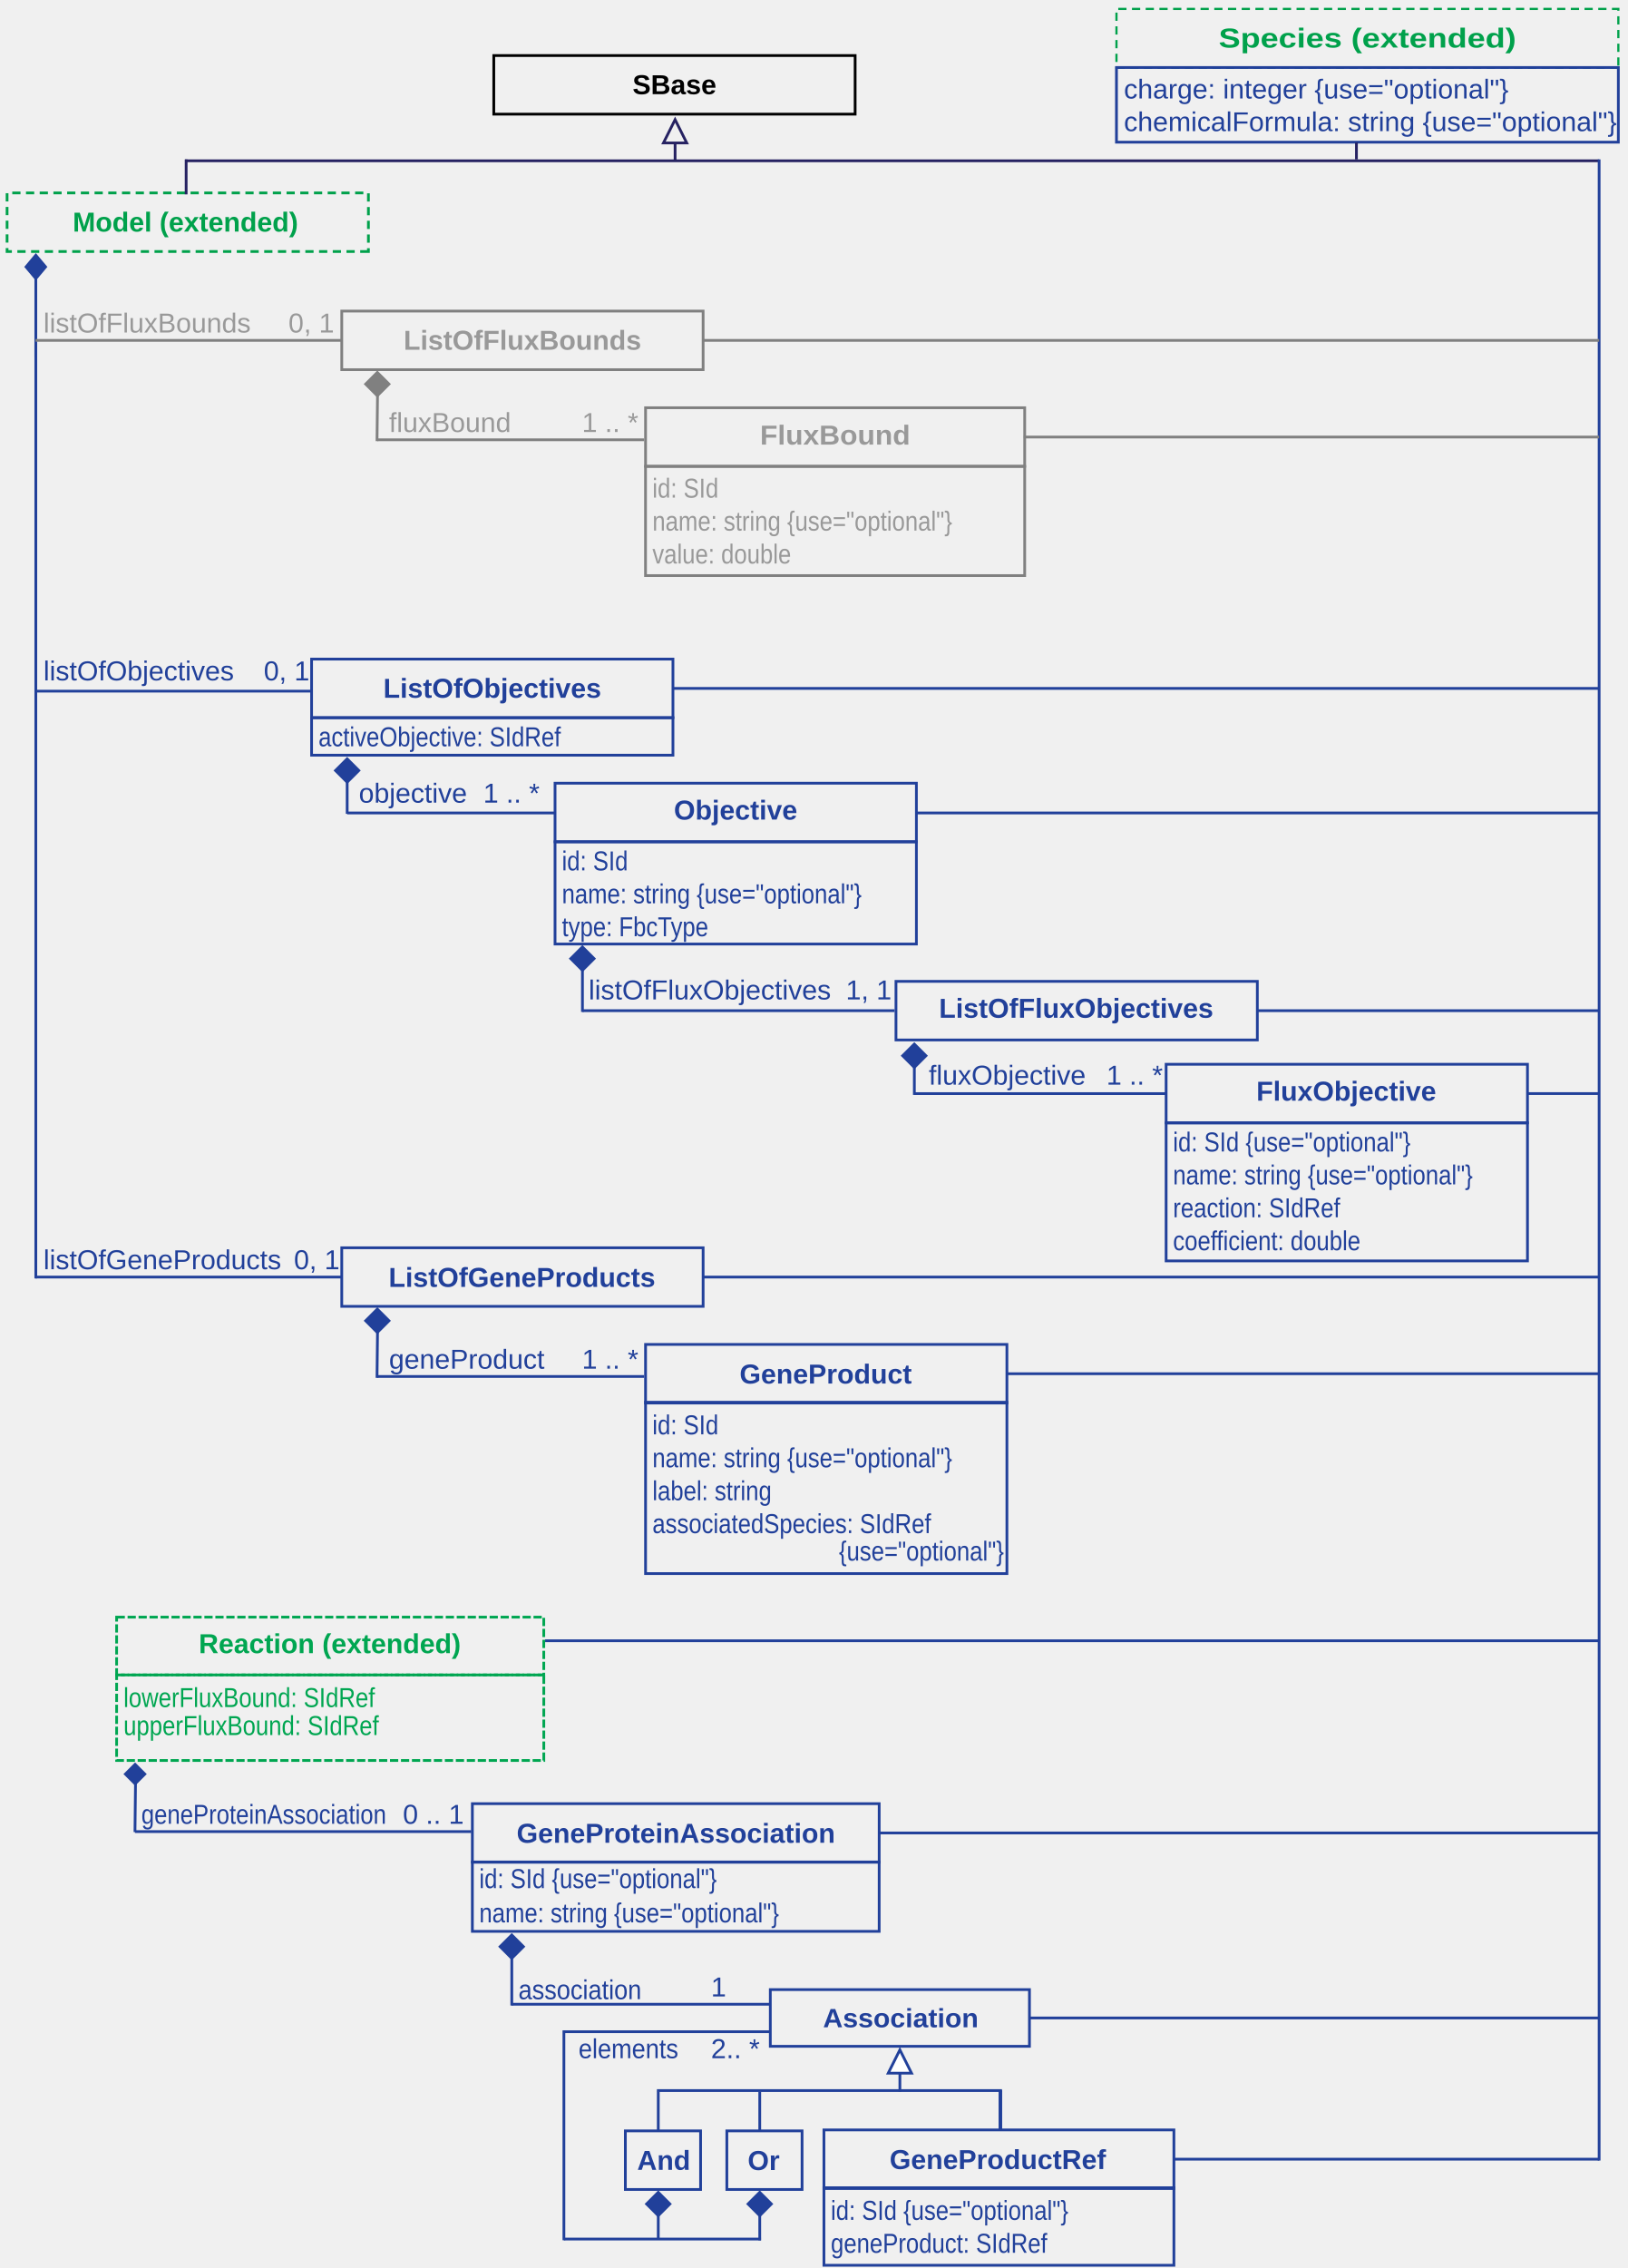
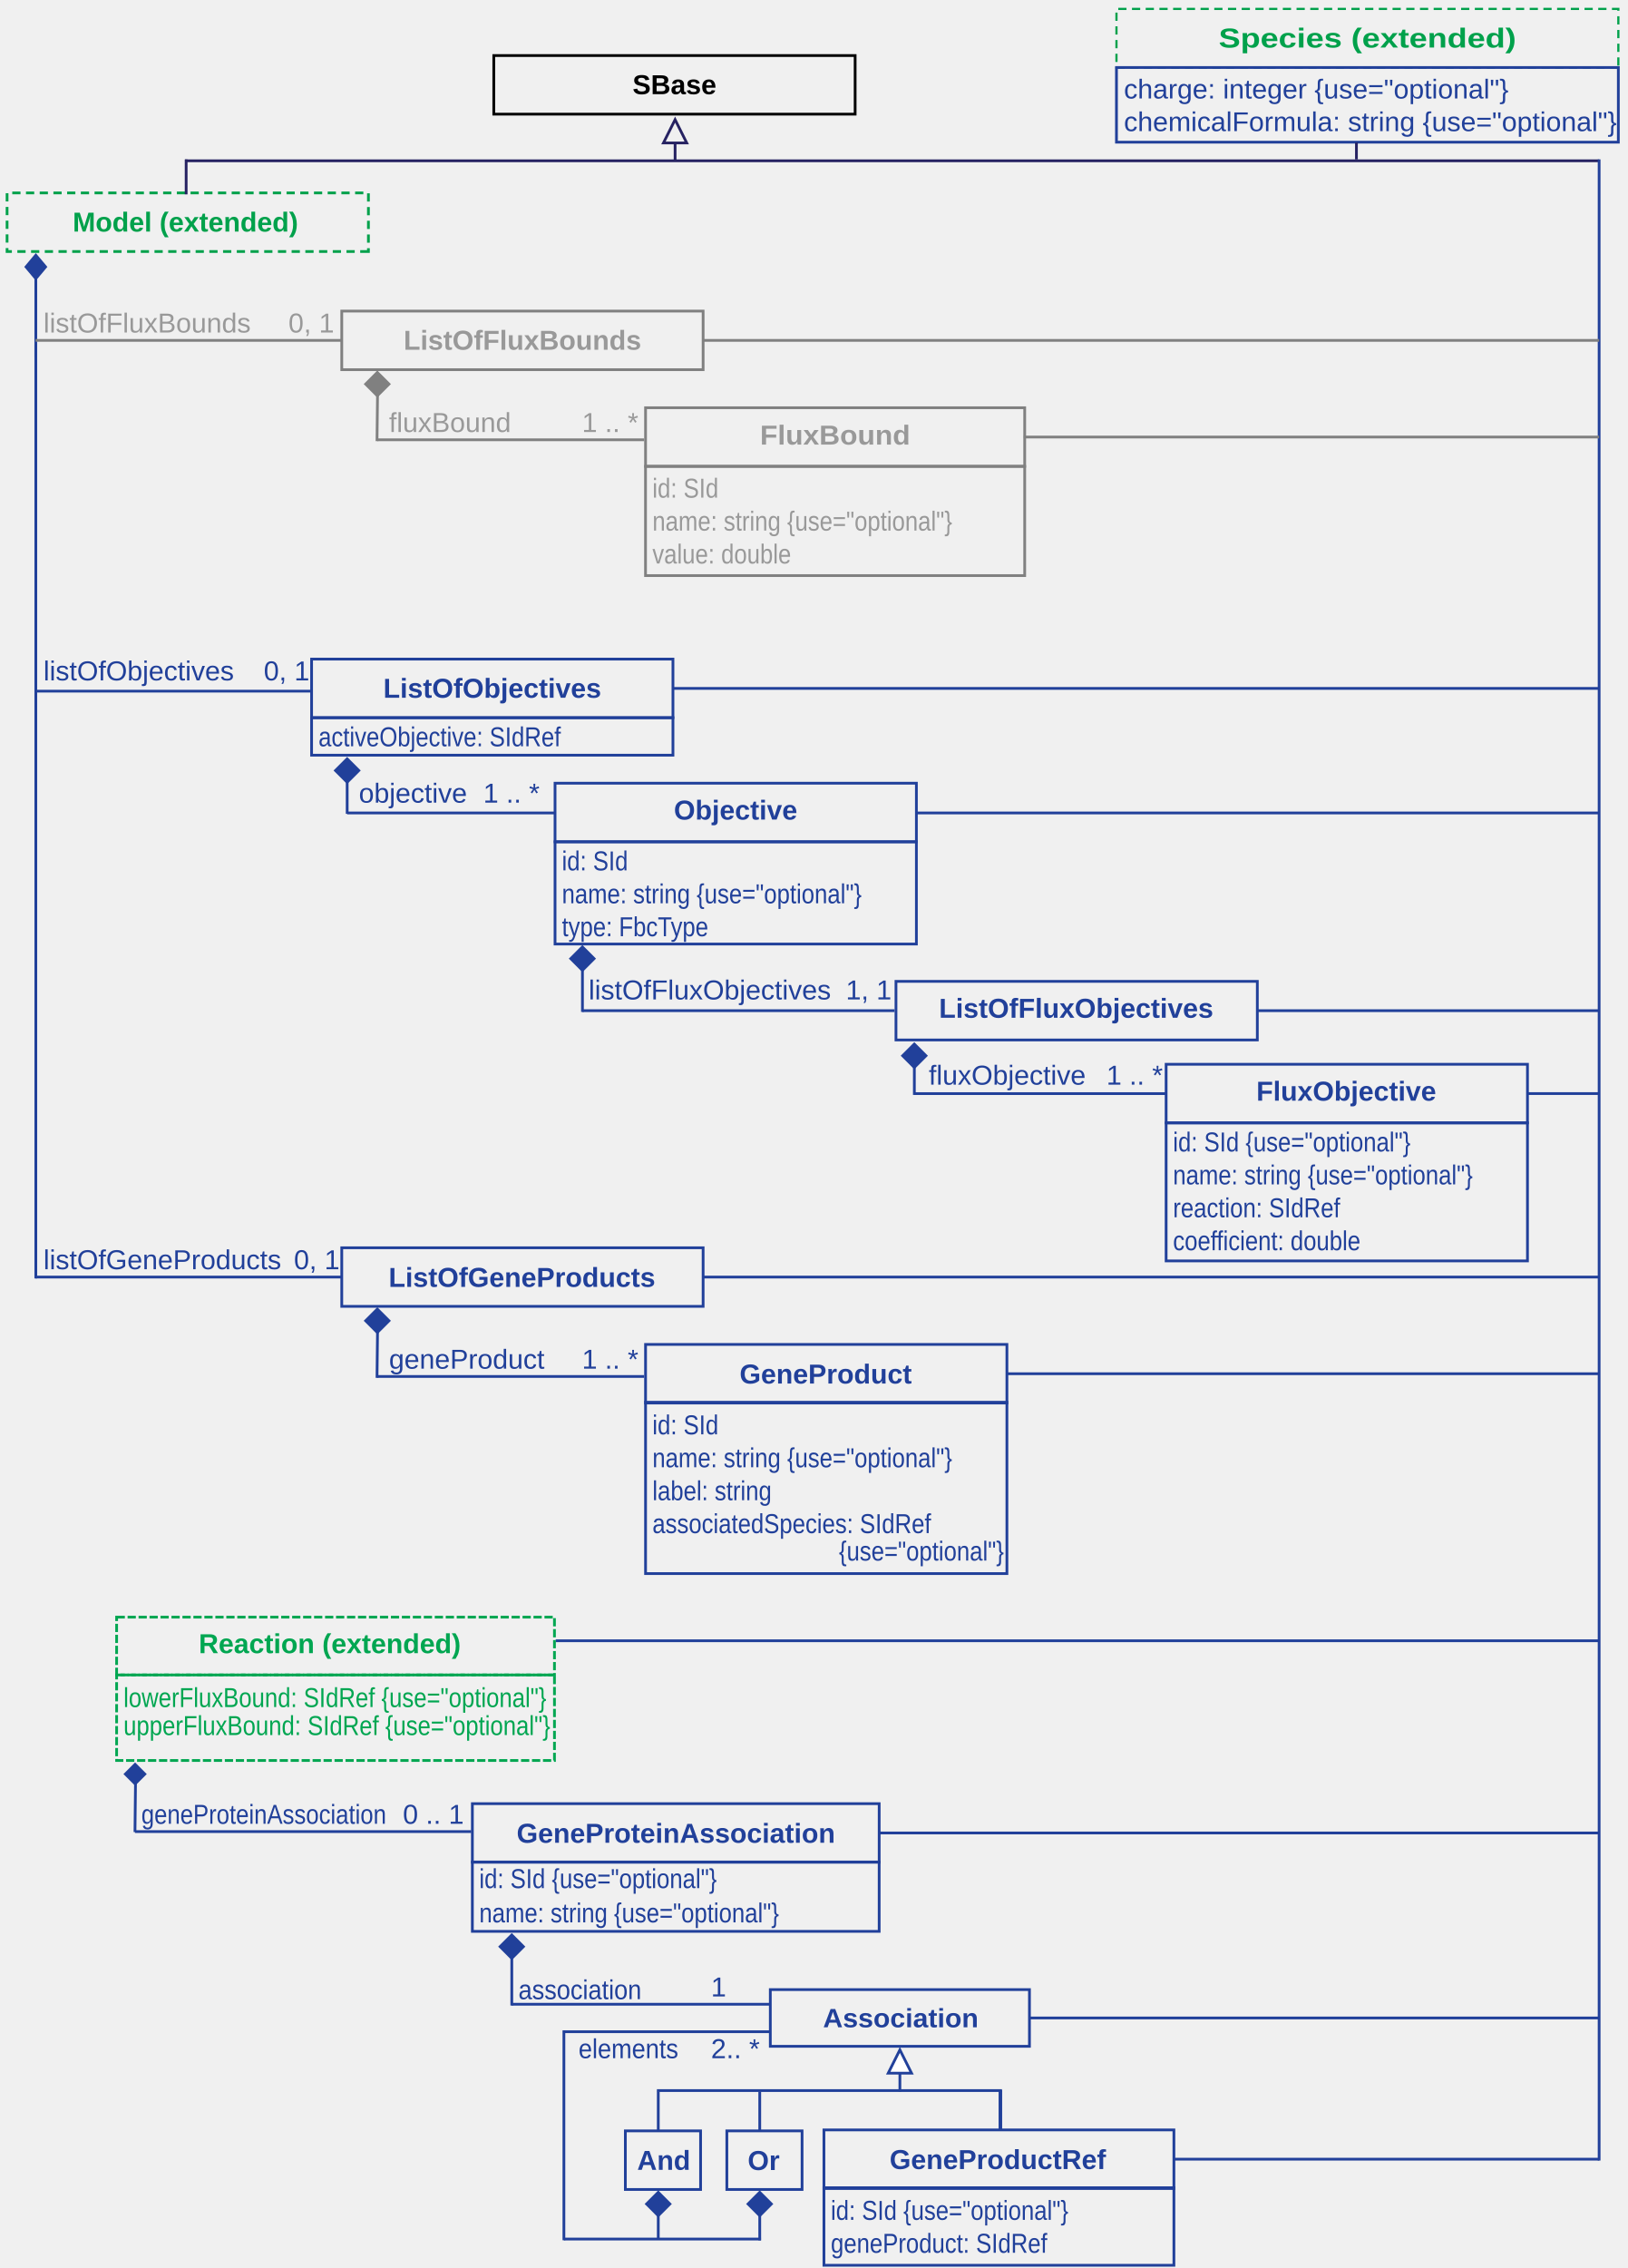
<svg xmlns="http://www.w3.org/2000/svg" width="593.557" height="826.7" viewBox="0 0 593.557 826.7" id="svg6031" version="1.1">
  <defs id="defs6033" />
  <g id="layer1" transform="translate(-61.09329,-28.45671)">
    <path style="fill:none;stroke:#000000" d="m 372.877,70.064 -131.75,0 0,-21.359 131.75,0 0,21.359 z" id="path1375" />
    <text y="62.792" x="291.715" style="font-size:10px;font-style:normal;font-variant:normal;font-weight:bold;font-stretch:normal;font-family:Arial;-inkscape-font-specification:Arial Bold" font-size="10" id="text1377">SBase</text>
    <g transform="translate(-557.9067,-684.3763)" id="g1379">
      <path style="fill:none;stroke:#00a14b;stroke-dasharray:3, 2" d="m 753.329,804.512 -131.75,0 0,-21.358 131.75,0 0,21.358 z" id="path1381" />
      <text style="font-size:10px;font-style:normal;font-variant:normal;font-weight:bold;font-stretch:normal;fill:#00a14b;font-family:Arial;-inkscape-font-specification:Arial Bold" transform="translate(645.4946,797.2393)" font-size="10" id="text1383">Model (extended)</text>
    </g>
    <g transform="translate(-557.9067,-684.3763)" id="g1385">
      <path style="fill:none;stroke:#21409a" d="m 864.358,974.44 -131.75,0 0,-21.359 131.75,0 0,21.359 z" id="path1387" />
      <text style="font-size:10px;font-style:normal;font-variant:normal;font-weight:bold;font-stretch:normal;fill:#21409a;font-family:Arial;-inkscape-font-specification:Arial Bold" transform="translate(758.7495,967.168)" font-size="10" id="text1389">ListOfObjectives</text>
    </g>
    <path id="path1399" d="m 519.517,407.53 -131.75,0 0,-21.358 131.75,0 0,21.358 z" style="fill:none;stroke:#21409a" />
    <text id="text1401" font-size="10" style="font-size:10px;font-style:normal;font-variant:normal;font-weight:bold;font-stretch:normal;fill:#21409a;font-family:Arial;-inkscape-font-specification:Arial Bold" x="403.454" y="399.439">ListOfFluxObjectives</text>
    <path id="path1405" d="m 618.012,437.749 -131.75,0 0,-21.358 131.75,0 0,21.358 z" style="fill:none;stroke:#21409a" />
    <text id="text1407" font-size="10" style="font-size:10px;font-style:normal;font-variant:normal;font-weight:bold;font-stretch:normal;fill:#21409a;font-family:Arial;-inkscape-font-specification:Arial Bold" x="519.158" y="429.658">FluxObjective</text>
    <line style="fill:#21409a;stroke:#21409a" x1="74.15" y1="124.881" x2="74.15" y2="158.527" id="line1415" />
    <polygon transform="translate(-557.9067,-684.3763)" style="fill:#21409a;stroke:#21409a" points="632.057,814.367 628.494,810.115 632.057,805.863 635.62,810.115 " id="polygon1419" />
    <line style="fill:#21409a;stroke:#21409a;stroke-width:1" x1="74.15" y1="154.242" x2="74.15" y2="494.453" id="line1421" />
    <line style="fill:#21409a;stroke:#21409a" x1="74.15" y1="280.385" x2="175.009" y2="280.385" id="line1423" />
    <line style="fill:#262262;stroke:#262262" x1="128.547" y1="87.064" x2="644.137" y2="87.064" id="line1425" />
    <line style="fill:#262262;stroke:#262262" x1="128.964" y1="86.564" x2="128.964" y2="99.314" id="line1427" />
    <polygon transform="translate(-557.9067,-684.3763)" style="fill:none;stroke:#262262" points="869.391,764.944 860.887,764.944 865.139,756.44 " id="polygon1429" />
    <line style="fill:#00a14b;stroke:#262262" x1="307.232" y1="80.41" x2="307.232" y2="87.064" id="line1431" />
    <text y="276.461" x="76.935" style="font-size:10px;fill:#21409a;font-family:Arial" font-size="10" id="text1435">listOfObjectives</text>
    <text y="276.461" x="157.262" style="font-size:10px;fill:#21409a;font-family:Arial" font-size="10" id="text1447">0, 1</text>
    <line style="fill:#21409a;stroke:#21409a" x1="187.674" y1="307.316" x2="187.674" y2="325.106" id="line1451" />
    <line style="fill:#21409a;stroke:#21409a" x1="187.674" y1="324.784" x2="263.282" y2="324.784" id="line1453" />
    <rect style="fill:#21409a;stroke:#21409a;stroke-width:1" x="-89.028" y="348.409" transform="matrix(0.7071068,-0.7071068,0.7071068,0.7071068,0,0)" width="6.013" height="6.013" id="rect1455" />
    <text y="321.023" x="237.282" style="font-size:10px;fill:#21409a;font-family:Arial" font-size="10" id="text1457">1 .. *</text>
    <text y="321.023" x="191.926" style="font-size:10px;fill:#21409a;font-family:Arial" font-size="10" id="text1459">objective</text>
    <line style="fill:#21409a;stroke:#21409a" x1="273.455" y1="378.549" x2="273.455" y2="397.314" id="line1461" />
    <line style="fill:#21409a;stroke:#21409a" x1="273.455" y1="396.851" x2="387.245" y2="396.851" id="line1463" />
    <rect style="fill:#21409a;stroke:#21409a;stroke-width:1" x="-76.856" y="457.548" transform="matrix(0.7071068,-0.7071068,0.7071068,0.7071068,0,0)" width="6.013" height="6.013" id="rect1465" />
    <text y="392.756" x="369.484" style="font-size:10px;fill:#21409a;font-family:Arial" font-size="10" id="text1467">1, 1</text>
    <text y="392.756" x="275.707" style="font-size:10px;fill:#21409a;font-family:Arial" font-size="10" id="text1469">listOfFluxObjectives</text>
    <line style="fill:#21409a;stroke:#21409a" x1="394.466" y1="414.782" x2="394.466" y2="427.564" id="line1471" />
    <line style="fill:#21409a;stroke:#21409a" x1="394.466" y1="427.084" x2="486.262" y2="427.084" id="line1473" />
    <rect style="fill:#21409a;stroke:#21409a;stroke-width:1" x="-16.32" y="568.147" transform="matrix(0.7071068,-0.7071068,0.7071068,0.7071068,0,0)" width="6.013" height="6.013" id="rect1475" />
    <text y="423.823" x="464.495" style="font-size:10px;fill:#21409a;font-family:Arial" font-size="10" id="text1477">1 .. *</text>
    <text y="423.823" x="399.717" style="font-size:10px;fill:#21409a;font-family:Arial" font-size="10" id="text1479">fluxObjective</text>
    <line style="fill:#21409a;stroke:#21409a;stroke-width:1" x1="644.137" y1="815.989" x2="644.137" y2="86.553" id="line1481" />
    <line style="fill:#21409a;stroke:#21409a" x1="519.517" y1="396.851" x2="644.137" y2="396.851" id="line1483" />
    <line style="fill:#21409a;stroke:#21409a" x1="394.897" y1="324.784" x2="644.137" y2="324.784" id="line1485" />
    <line style="fill:#21409a;stroke:#21409a" x1="306.451" y1="279.385" x2="644.137" y2="279.385" id="line1487" />
    <g transform="translate(-557.9067,-684.3763)" id="g1495">
      <path style="fill:none;stroke:#00a14b;stroke-width:0.8;stroke-dasharray:3, 2" d="m 1209.049,737.44 -182.984,0 0,-21.359 182.984,0 0,21.359 z" id="path1497" />
      <text style="font-size:10px;font-style:normal;font-variant:normal;font-weight:bold;font-stretch:normal;fill:#00a14b;font-family:Arial;-inkscape-font-specification:Arial Bold" transform="matrix(1.1901,0,0,1,1063.325,730.168)" font-size="10" id="text1499">
        <tspan style="font-style:normal;font-variant:normal;font-weight:bold;font-stretch:normal;font-family:Arial;-inkscape-font-specification:Arial Bold" id="tspan5907">Species (extended)</tspan>
      </text>
    </g>
    <g transform="translate(-557.9067,-684.3763)" id="g1501">
      <path style="fill:none;stroke:#21409a" d="m 1209.049,764.655 -182.984,0 0,-27.215 182.984,0 0,27.215 z" id="path1503" />
      <text transform="matrix(1.0085,0,0,1,1028.766,748.7344)" id="text1505">
        <tspan style="font-size:9.916px;fill:#21409a;font-family:Arial" x="0" y="0" font-size="9.916" id="tspan1507">charge: integer {use="optional"}</tspan>
        <tspan style="font-size:9.916px;fill:#21409a;font-family:Arial" x="0" y="11.899" font-size="9.916" id="tspan1509">chemicalFormula: string {use="optional"}</tspan>
      </text>
    </g>
    <line style="fill:#262262;stroke:#262262" x1="555.65" y1="80.41" x2="555.65" y2="86.568" id="line1511" />
    <path id="path1393" d="m 317.451,163.207 -131.75,0 0,-21.358 131.75,0 0,21.358 z" style="fill:none;stroke:#808080" />
    <text id="text1395" font-size="10" style="font-size:10px;font-style:normal;font-variant:normal;font-weight:bold;font-stretch:normal;fill:#999999;font-family:Arial;-inkscape-font-specification:Arial Bold" x="208.247" y="155.934">ListOfFluxBounds</text>
    <path id="path1411" d="m 434.698,198.444 -138.235,0 0,-21.362 138.235,0 0,21.362 z" style="fill:none;stroke:#808080;stroke-width:1" />
    <text id="text1413" font-size="10" transform="scale(1.024221,0.9763513)" style="font-size:10.244px;font-style:normal;font-variant:normal;font-weight:bold;font-stretch:normal;fill:#999999;font-family:Arial;-inkscape-font-specification:Arial Bold" x="330.192" y="195.117">FluxBound</text>
    <line style="fill:#21409a;stroke:#808080" x1="74.035" y1="152.527" x2="186.009" y2="152.527" id="line1417" />
    <text y="149.667" x="76.935" style="font-size:10px;fill:#999999;font-family:Arial" font-size="10" id="text1433">listOfFluxBounds</text>
    <line style="fill:#21409a;stroke:#808080" x1="198.789" y1="168.459" x2="198.551" y2="189.262" id="line1437" />
    <line style="fill:#21409a;stroke:#808080" x1="198.674" y1="188.761" x2="295.917" y2="188.761" id="line1439" />
    <rect style="fill:#808080;stroke:#808080;stroke-width:1" x="18.352" y="256.587" transform="matrix(0.7071068,-0.7071068,0.7071068,0.7071068,0,0)" width="6.013" height="6.013" id="rect1441" />
    <text y="185.92" x="202.926" style="font-size:10px;fill:#999999;font-family:Arial" font-size="10" id="text1443">fluxBound</text>
    <text y="149.667" x="166.262" style="font-size:10px;fill:#999999;font-family:Arial" font-size="10" id="text1445">0, 1</text>
    <text y="185.92" x="273.282" style="font-size:10px;fill:#999999;font-family:Arial" font-size="10" id="text1449">1 .. *</text>
    <line style="fill:#21409a;stroke:#808080;stroke-width:1" x1="434.363" y1="187.761" x2="644.137" y2="187.761" id="line1489" />
    <line style="fill:#21409a;stroke:#808080" x1="317.451" y1="152.527" x2="644.137" y2="152.527" id="line1491" />
    <path style="fill:none;stroke:#808080;stroke-width:1" d="m 434.699,238.265 -138.25,0 0,-39.83 138.25,0 0,39.83 z" id="path1493" />
    <text style="font-size:11.064px;fill:#999999" y="193.489" x="324.252" transform="scale(0.9220087,1.084588)" id="text1513">
      <tspan style="font-size:9.22px;fill:#999999;font-family:Arial" x="324.252" y="193.489" font-size="10" id="tspan1515">id: SId</tspan>
      <tspan style="font-size:9.22px;fill:#999999;font-family:Arial" x="324.252" y="204.553" font-size="10" id="tspan1517">name: string {use="optional"}</tspan>
      <tspan style="font-size:9.22px;fill:#999999;font-family:Arial" x="324.252" y="215.617" font-size="10" id="tspan1523">value: double</tspan>
    </text>
    <path style="fill:none;stroke:#21409a" d="m 306.451,303.727 -131.75,0 0,-13.663 131.75,0 0,13.663 z" id="path1525" />
    <text y="277.044" x="192.19" style="font-size:9.22px;fill:#21409a;font-family:Arial" transform="scale(0.9220087,1.084588)" font-size="10" id="text1527">activeObjective: SIdRef</text>
    <path style="fill:none;stroke:#21409a" d="m 395.212,335.297 -131.749,0 0,-21.359 131.749,0 0,21.359 z" id="path1533" />
    <text style="font-size:10px;font-style:normal;font-variant:normal;font-weight:bold;font-stretch:normal;fill:#21409a;font-family:Arial;-inkscape-font-specification:Arial Bold" font-size="10" id="text1535" x="306.793" y="327.205">Objective</text>
    <path id="path1537" d="m 395.212,372.564 -131.75,0 0,-37.268 131.75,0 0,37.268 z" style="fill:none;stroke:#21409a" />
    <text id="text1539" transform="scale(0.9220087,1.084588)" x="288.458" y="318.749" style="font-size:11.064px">
      <tspan id="tspan1541" font-size="10" y="318.749" x="288.458" style="font-size:9.22px;fill:#21409a;font-family:Arial">id: SId</tspan>
      <tspan id="tspan1543" font-size="10" y="329.813" x="288.458" style="font-size:9.22px;fill:#21409a;font-family:Arial">name: string {use="optional"}</tspan>
      <tspan id="tspan1545" font-size="10" y="340.877" x="288.458" style="font-size:9.22px;fill:#21409a;font-family:Arial">type: FbcType</tspan>
    </text>
    <path style="fill:none;stroke:#21409a" d="m 618.013,488.064 -131.75,0 0,-50.315 131.75,0 0,50.315 z" id="path1547" />
    <text style="font-size:11.064px" y="413.212" x="530.107" transform="scale(0.9220087,1.084588)" id="text1549">
      <tspan style="font-size:9.22px;fill:#21409a;font-family:Arial" x="530.107" y="413.212" font-size="10" id="tspan1551">id: SId {use="optional"}</tspan>
      <tspan style="font-size:9.22px;fill:#21409a;font-family:Arial" x="530.107" y="424.276" font-size="10" id="tspan1553">name: string {use="optional"}</tspan>
      <tspan style="font-size:9.22px;fill:#21409a;font-family:Arial" x="530.107" y="435.34" font-size="10" id="tspan1555">reaction: SIdRef</tspan>
      <tspan style="font-size:9.22px;fill:#21409a;font-family:Arial" x="530.107" y="446.404" font-size="10" id="tspan1557">coefficient: double</tspan>
    </text>
    <path style="fill:#21409a" d="m 380.078,464.047 0,-4.567 0,4.567 z" id="path1681" />
-     <line style="fill:none;stroke:#21409a;stroke-width:1" x1="259.84" y1="626.526" x2="644.137" y2="626.526" id="line1559" />
-     <rect style="fill:none;stroke:#00a651;stroke-width:1;stroke-dasharray:3, 1" x="103.613" y="617.913" width="155.739" height="21.072" id="rect1687" />
+     <line style="fill:none;stroke:#21409a;stroke-width:1" x1="263.707" y1="626.526" x2="644.137" y2="626.526" id="line1559" />
+     <rect style="fill:none;stroke:#00a651;stroke-width:1;stroke-dasharray:3, 1" x="103.613" y="617.913" width="159.637" height="21.076" id="rect1687" />
    <text y="631.037" x="133.548" style="font-size:10px;font-style:normal;font-variant:normal;font-weight:bold;font-stretch:normal;fill:#00a651;font-family:Arial;-inkscape-font-specification:Arial Bold" font-size="10" id="text1689">Reaction (extended)</text>
-     <rect style="fill:none;stroke:#00a651;stroke-width:1;stroke-dasharray:3, 1" x="103.615" y="638.987" width="155.748" height="31.176" id="rect1691" />
+     <rect style="fill:none;stroke:#00a651;stroke-width:1;stroke-dasharray:3, 1" x="103.615" y="638.987" width="159.637" height="31.176" id="rect1691" />
    <text style="font-size:13.015px" y="599.949" x="115.088" transform="scale(0.9220213,1.084574)" id="text1693">
-       <tspan style="font-size:9.22px;fill:#00a651;font-family:Arial" x="115.088" y="599.949" font-size="8.501" id="tspan1695">lowerFluxBound: SIdRef</tspan>
-       <tspan style="font-size:9.22px;fill:#00a651;font-family:Arial" x="115.088" y="609.355" font-size="8.501" id="tspan1697">upperFluxBound: SIdRef</tspan>
+       <tspan style="font-size:9.22px;fill:#00a651;font-family:Arial" x="115.088" y="599.949" font-size="8.501" id="tspan1695">lowerFluxBound: SIdRef {use="optional"}</tspan>
+       <tspan style="font-size:9.22px;fill:#00a651;font-family:Arial" x="115.088" y="609.355" font-size="8.501" id="tspan1697">upperFluxBound: SIdRef {use="optional"}</tspan>
    </text>
    <rect style="fill:none;stroke:#21409a;stroke-width:1" x="233.319" y="685.901" width="148.323" height="21.359" id="rect1561" />
    <text y="700.16" x="249.466" style="font-size:10px;font-style:normal;font-variant:normal;font-weight:bold;font-stretch:normal;fill:#21409a;font-family:Arial;-inkscape-font-specification:Arial Bold" font-size="10" id="text1563">GeneProteinAssociation</text>
    <rect style="fill:none;stroke:#21409a;stroke-width:1" x="233.317" y="707.16" width="148.323" height="25.291" id="rect1565" />
    <text y="660.791" x="255.765" style="font-size:9.22px;line-height:125%;fill:#21409a;font-family:Arial" transform="scale(0.9220213,1.084574)" font-size="8.501" id="text1567">
      <tspan id="tspan6127" x="255.765" y="660.791">id: SId {use="optional"}</tspan>
      <tspan id="tspan6129" x="255.765" y="672.316">name: string {use="optional"}</tspan>
    </text>
    <path style="fill:#21409a" d="m 365.07,696.581 132.651,0 -132.651,0 z" id="path1569" />
    <line style="fill:none;stroke:#21409a;stroke-width:1" x1="381.732" y1="696.581" x2="644.137" y2="696.581" id="line1571" />
    <path style="fill:#21409a" d="m 247.692,759.491 0,-18.387 0,18.387 z" id="path1573" />
    <line style="fill:none;stroke:#21409a" x1="247.692" y1="741.104" x2="247.692" y2="759.491" id="line1575" />
    <rect style="fill:#21409a" x="-349.73" y="693.99" transform="matrix(0.7071068,-0.7071068,0.7071068,0.7071068,0,0)" width="6.013" height="6.013" id="rect1577" />
    <rect style="fill:none;stroke:#21409a;stroke-width:1" x="-349.73" y="693.99" transform="matrix(0.7071068,-0.7071068,0.7071068,0.7071068,0,0)" width="6.013" height="6.013" id="rect1579" />
    <path style="fill:#21409a" d="m 247.694,759.015 94.073,0 -94.073,0 z" id="path1581" />
    <line style="fill:none;stroke:#21409a" x1="247.694" y1="759.015" x2="341.767" y2="759.015" id="line1583" />
    <text y="756.175" x="320.314" style="font-size:10px;fill:#21409a;font-family:Arial" font-size="10" id="text1585">1</text>
    <rect style="fill:none;stroke:#21409a" x="341.949" y="753.679" width="94.484" height="20.672" id="rect1587" />
    <text y="780.058" x="355.312" style="font-size:9.838px;font-style:normal;font-variant:normal;font-weight:bold;font-stretch:normal;fill:#21409a;font-family:Arial;-inkscape-font-specification:Arial Bold" transform="scale(1.016465,0.9838022)" font-size="9.678" id="text1589">Association</text>
    <path style="fill:#21409a" d="m 436.433,764.015 61.288,0 -61.288,0 z" id="path1591" />
    <line style="fill:none;stroke:#21409a" x1="436.433" y1="764.015" x2="644.137" y2="764.015" id="line1593" />
    <rect style="fill:none;stroke:#21409a" x="361.499" y="804.825" width="127.601" height="21.357" id="rect1595" />
    <text y="819.083" x="385.437" style="font-size:10px;font-style:normal;font-variant:normal;font-weight:bold;font-stretch:normal;fill:#21409a;font-family:Arial;-inkscape-font-specification:Arial Bold" font-size="10" id="text1597">GeneProductRef</text>
    <rect style="fill:none;stroke:#21409a" x="361.501" y="825.895" width="127.599" height="28.268" id="rect1599" />
    <text y="772.284" x="394.785" style="font-size:9.22px;fill:#21409a;font-family:Arial" transform="scale(0.9220213,1.084574)" font-size="8.501" id="text1601">id: SId {use="optional"}</text>
    <text y="783.348" x="394.785" style="font-size:9.22px;fill:#21409a;font-family:Arial" transform="scale(0.9220213,1.084574)" font-size="8.501" id="text1603">geneProduct: SIdRef</text>
    <rect style="fill:none;stroke:#21409a" x="289.1" y="805.175" width="27.427" height="21.359" id="rect1605" />
    <text y="819.375" x="293.397" style="font-size:10px;font-style:normal;font-variant:normal;font-weight:bold;font-stretch:normal;fill:#21409a;font-family:Arial;-inkscape-font-specification:Arial Bold" font-size="10" id="text1607">And</text>
    <rect style="fill:#21409a" x="-378.291" y="798.077" transform="matrix(0.7071068,-0.7071068,0.7071068,0.7071068,0,0)" width="6.013" height="6.013" id="rect1609" />
    <rect style="fill:none;stroke:#21409a;stroke-width:1" x="-378.291" y="798.077" transform="matrix(0.7071068,-0.7071068,0.7071068,0.7071068,0,0)" width="6.013" height="6.013" id="rect1611" />
    <path style="fill:#21409a" d="m 301.099,844.604 0,-10.91 0,10.91 z" id="path1613" />
    <line style="fill:none;stroke:#21409a" x1="301.099" y1="833.694" x2="301.099" y2="844.604" id="line1615" />
    <text y="819.434" x="333.701" style="font-size:10px;font-style:normal;font-variant:normal;font-weight:bold;font-stretch:normal;fill:#21409a;font-family:Arial;-inkscape-font-specification:Arial Bold" font-size="10" id="text1617">Or</text>
    <rect style="fill:#21409a" x="-352.128" y="824.24" transform="matrix(0.7071068,-0.7071068,0.7071068,0.7071068,0,0)" width="6.013" height="6.013" id="rect1619" />
    <rect style="fill:none;stroke:#21409a;stroke-width:1" x="-352.128" y="824.24" transform="matrix(0.7071068,-0.7071068,0.7071068,0.7071068,0,0)" width="6.013" height="6.013" id="rect1621" />
    <path style="fill:#21409a" d="m 266.693,844.604 71.858,0 -71.858,0 z" id="path1623" />
    <line style="fill:none;stroke:#21409a" x1="266.694" y1="844.604" x2="338.551" y2="844.604" id="line1625" />
    <path style="fill:#21409a" d="m 338.1,845.091 0,-10.912 0,10.912 z" id="path1627" />
    <line style="fill:none;stroke:#21409a" x1="338.1" y1="834.179" x2="338.1" y2="845.091" id="line1629" />
    <line style="fill:none;stroke:#21409a;stroke-width:1" x1="266.693" y1="768.526" x2="266.693" y2="845.038" id="line1631" />
    <path style="fill:#21409a" d="m 389.191,791.124 0,-14.1 0,14.1 z" id="path1633" />
    <line style="fill:none;stroke:#21409a" x1="389.191" y1="777.024" x2="389.191" y2="790.892" id="line1635" />
    <path style="fill:#21409a" d="m 301.1,790.45 125.666,0 -125.666,0 z" id="path1637" />
    <line style="fill:none;stroke:#21409a;stroke-width:1" x1="300.6" y1="790.481" x2="426.423" y2="790.481" id="line1639" />
    <path style="fill:#21409a" d="m 425.83,804.55 0,-14.1 0,14.1 z" id="path1641" />
    <line style="fill:none;stroke:#21409a" x1="425.83" y1="790.45" x2="425.83" y2="804.55" id="line1643" />
    <path style="fill:#21409a" d="m 425.746,804.55 0,-14.1 0,14.1 z" id="path1645" />
    <line style="fill:none;stroke:#21409a" x1="425.746" y1="790.45" x2="425.746" y2="804.55" id="line1647" />
    <path style="fill:#21409a" d="m 425.83,804.55 0,-14.1 0,14.1 z" id="path1649" />
    <line style="fill:none;stroke:#21409a" x1="425.83" y1="790.45" x2="425.83" y2="804.55" id="line1651" />
    <path style="fill:#21409a" d="m 425.933,804.55 0,-14.1 0,14.1 z" id="path1653" />
    <line style="fill:none;stroke:#21409a" x1="425.933" y1="790.45" x2="425.933" y2="804.55" id="line1655" />
    <path style="fill:#21409a" d="m 301.1,804.964 0,-14.1 0,14.1 z" id="path1657" />
    <line style="fill:none;stroke:#21409a" x1="301.1" y1="790.864" x2="301.1" y2="804.964" id="line1659" />
    <polygon transform="translate(-557.9067,-571.8369)" style="fill:#ffffff" points="951.35,1355.973 942.846,1355.973 947.098,1347.469 " id="polygon1661" />
    <polygon transform="translate(-557.9067,-571.8369)" style="fill:none;stroke:#21409a" points="951.35,1355.973 942.846,1355.973 947.098,1347.469 " id="polygon1663" />
    <rect style="fill:none;stroke:#21409a" x="326.1" y="805.175" width="27.427" height="21.359" id="rect1665" />
    <path style="fill:#21409a" d="m 338.1,804.964 0,-14.1 0,14.1 z" id="path1667" />
    <line style="fill:none;stroke:#21409a" x1="338.1" y1="790.864" x2="338.1" y2="804.964" id="line1669" />
    <path style="fill:#21409a" d="m 489.1,815.503 9.021,0 -9.021,0 z" id="path1671" />
    <line style="fill:none;stroke:#21409a;stroke-width:1" x1="489.1" y1="815.491" x2="644.153" y2="815.491" id="line1673" />
    <path style="fill:#21409a" d="m 266.693,769.032 75.074,0 -75.074,0 z" id="path1675" />
    <line style="fill:none;stroke:#21409a" x1="266.693" y1="769.032" x2="341.767" y2="769.032" id="line1677" />
    <text y="778.675" x="320.314" style="font-size:10px;fill:#21409a;font-family:Arial" font-size="10" id="text1679">2.. *</text>
    <text y="717.065" x="264.097" style="font-size:9.47px;fill:#21409a;font-family:Arial" transform="scale(0.9470274,1.055936)" font-size="8.968" id="text1683">association</text>
    <text y="737.426" x="287.242" style="font-size:9.47px;fill:#21409a;font-family:Arial" transform="scale(0.9470274,1.055936)" font-size="8.968" id="text1685">elements</text>
    <text y="639.181" x="122.142" style="font-size:9.22px;fill:#21409a;font-family:Arial" transform="scale(0.9220213,1.084574)" font-size="8.501" id="text1705">geneProteinAssociation</text>
    <line style="fill:none;stroke:#21409a;stroke-width:1" x1="110.306" y1="696.08" x2="232.928" y2="696.08" id="line1707" />
    <rect style="fill:#21409a" x="-402.36" y="552.408" transform="matrix(0.7071068,-0.7071068,0.7071068,0.7071068,0,0)" width="6.013" height="6.013" id="rect1709" />
    <text y="693.239" x="207.985" style="font-size:10px;fill:#21409a;font-family:Arial" font-size="10" id="text1711">0 .. 1</text>
    <line style="fill:none;stroke:#21409a" x1="110.523" y1="676.281" x2="110.306" y2="696.248" id="line1713" />
    <rect style="fill:none" x="61.593" y="28.957" width="592.557" height="717.667" id="rect1715" />
    <line style="fill:#21409a;stroke:#21409a" x1="618.012" y1="427.069" x2="644.137" y2="427.069" id="line1717" />
    <path id="path1393-0" d="m 317.451,504.635 -131.75,0 0,-21.358 131.75,0 0,21.358 z" style="fill:none;stroke:#21409a" />
    <text id="text1395-1" font-size="10" style="font-size:10px;font-style:normal;font-variant:normal;font-weight:bold;font-stretch:normal;fill:#21409a;font-family:Arial;-inkscape-font-specification:Arial Bold" x="202.785" y="497.535">ListOfGeneProducts</text>
    <path id="path1411-7" d="m 428.213,539.868 -131.75,0 0,-21.358 131.75,0 0,21.358 z" style="fill:none;stroke:#21409a" />
    <text id="text1413-3" font-size="10" style="font-size:10px;font-style:normal;font-variant:normal;font-weight:bold;font-stretch:normal;fill:#21409a;font-family:Arial;-inkscape-font-specification:Arial Bold" x="330.749" y="532.768">GeneProduct</text>
    <line style="fill:#21409a;stroke:#21409a" x1="74.035" y1="493.955" x2="186.009" y2="493.955" id="line1417-3" />
    <text y="491.095" x="76.934" style="font-size:10px;fill:#21409a;font-family:Arial" font-size="10" id="text1433-5">listOfGeneProducts</text>
    <line style="fill:#21409a;stroke:#21409a" x1="198.789" y1="509.887" x2="198.551" y2="530.69" id="line1437-4" />
    <line style="fill:#21409a;stroke:#21409a" x1="198.674" y1="530.189" x2="295.917" y2="530.189" id="line1439-2" />
    <rect style="fill:#21409a;stroke:#21409a;stroke-width:1" x="-223.075" y="498.013" transform="matrix(0.7071068,-0.7071068,0.7071068,0.7071068,0,0)" width="6.013" height="6.013" id="rect1441-7" />
    <text y="527.348" x="202.926" style="font-size:10px;fill:#21409a;font-family:Arial" font-size="10" id="text1443-8">geneProduct</text>
    <text y="491.095" x="168.262" style="font-size:10px;fill:#21409a;font-family:Arial" font-size="10" id="text1445-0">0, 1</text>
    <text y="527.348" x="273.282" style="font-size:10px;fill:#21409a;font-family:Arial" font-size="10" id="text1449-0">1 .. *</text>
    <line style="fill:#21409a;stroke:#21409a" x1="428.485" y1="529.189" x2="644.137" y2="529.189" id="line1489-5" />
    <line style="fill:#21409a;stroke:#21409a" x1="317.451" y1="493.955" x2="644.137" y2="493.955" id="line1491-3" />
    <path style="fill:none;stroke:#21409a" d="m 428.214,602.039 -131.75,0 0,-62.457 131.75,0 0,62.457 z" id="path1493-9" />
    <text style="font-size:11.064px" y="508.289" x="324.251" transform="scale(0.9220087,1.084588)" id="text1513-8">
      <tspan style="font-size:9.22px;fill:#21409a;font-family:Arial" x="324.251" y="508.289" font-size="10" id="tspan1515-5">id: SId</tspan>
      <tspan style="font-size:9.22px;fill:#21409a;font-family:Arial" x="324.251" y="519.353" font-size="10" id="tspan1517-1" />
    </text>
    <text style="font-size:11.064px" y="508.289" x="324.251" transform="scale(0.9220087,1.084588)" id="text5173">
      <tspan style="font-size:9.22px;fill:#21409a;font-family:Arial" x="324.251" y="519.353" font-size="10" id="tspan5175">name: string {use="optional"}</tspan>
      <tspan style="font-size:9.22px;fill:#21409a;font-family:Arial" x="324.251" y="530.417" font-size="10" id="tspan1519-6" />
    </text>
    <text style="font-size:11.064px" y="508.289" x="324.251" transform="scale(0.9220087,1.084588)" id="text5179">
      <tspan style="font-size:9.22px;fill:#21409a;font-family:Arial" x="324.251" y="530.417" font-size="10" id="tspan5181">label: string</tspan>
      <tspan style="font-size:9.22px;fill:#21409a;font-family:Arial" x="324.251" y="541.481" font-size="10" id="tspan1521-9" />
    </text>
    <text style="font-size:11.064px" y="508.289" x="324.251" transform="scale(0.9220087,1.084588)" id="text5184">
      <tspan style="font-size:9.22px;fill:#21409a;font-family:Arial" x="324.251" y="541.481" font-size="10" id="tspan5186">associatedSpecies: SIdRef</tspan>
    </text>
    <text style="font-size:11.064px" y="517.509" x="398.004" transform="scale(0.9220087,1.084588)" id="text5403">
      <tspan style="font-size:9.22px;fill:#21409a;font-family:Arial" x="398.004" y="550.701" font-size="10" id="tspan5405">{use="optional"}</tspan>
      <tspan style="font-size:9.22px;fill:#21409a;font-family:Arial" x="398.004" y="550.701" font-size="10" id="tspan5188" />
    </text>
  </g>
</svg>
